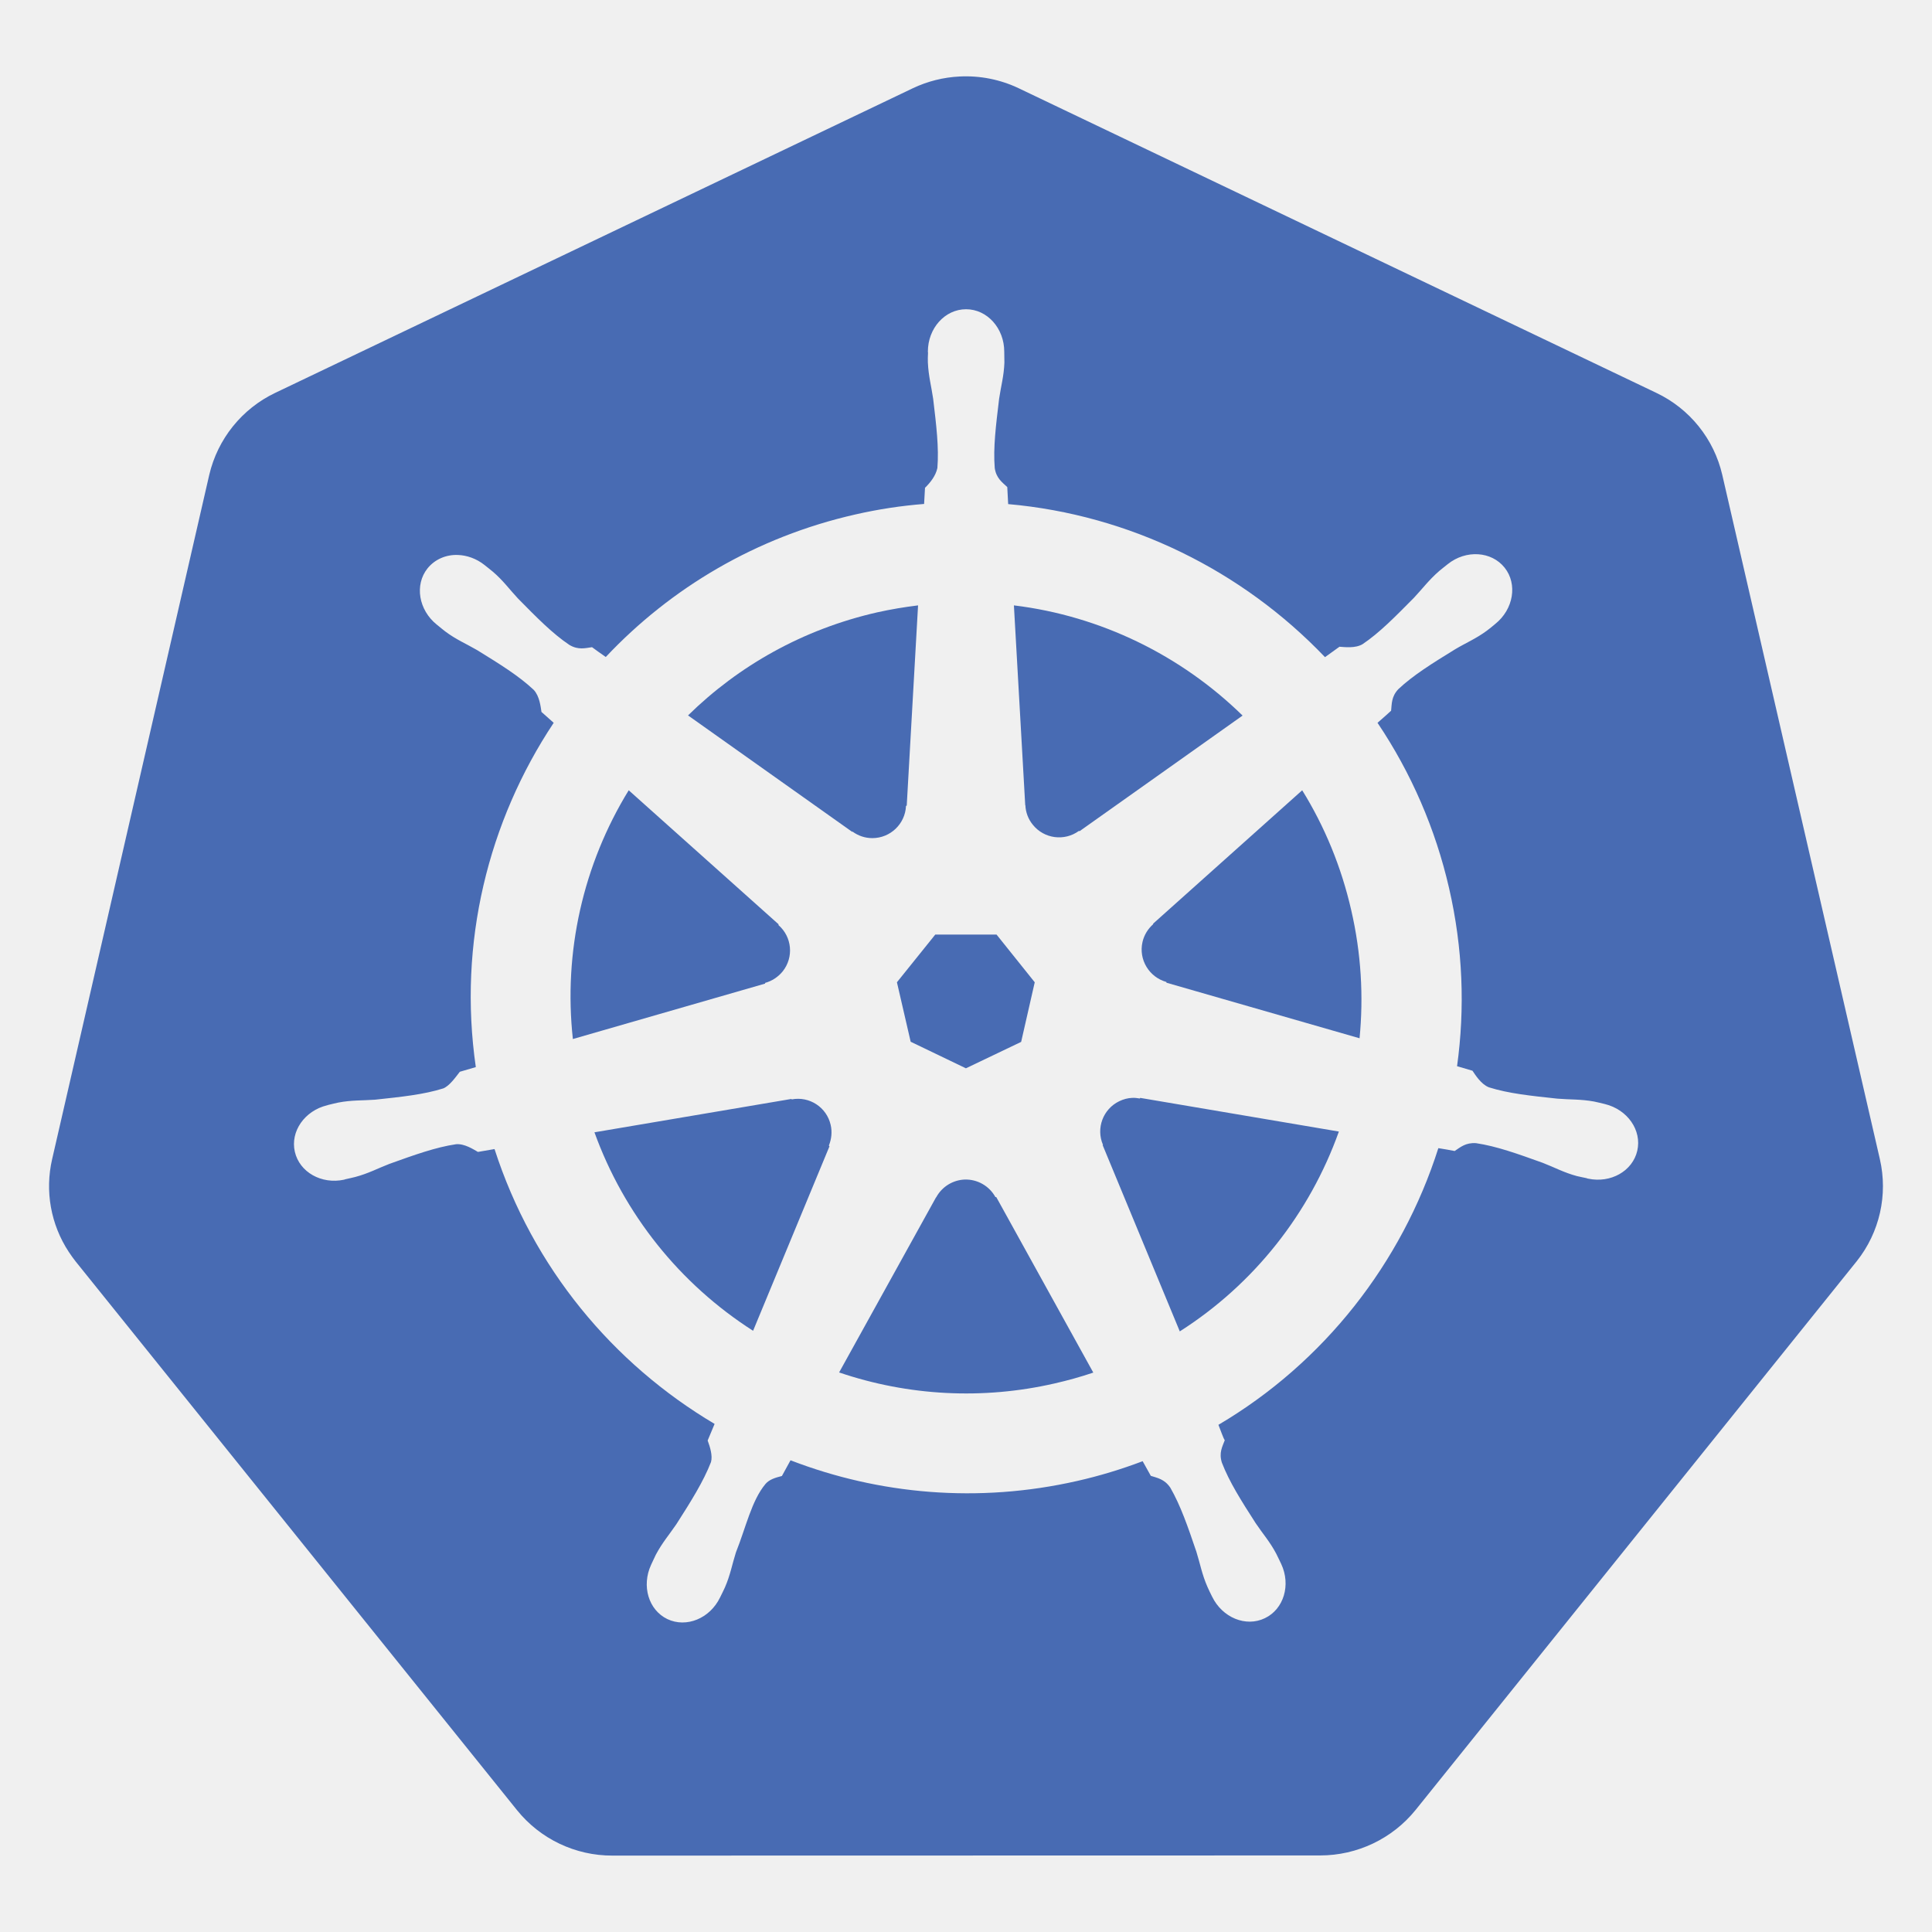
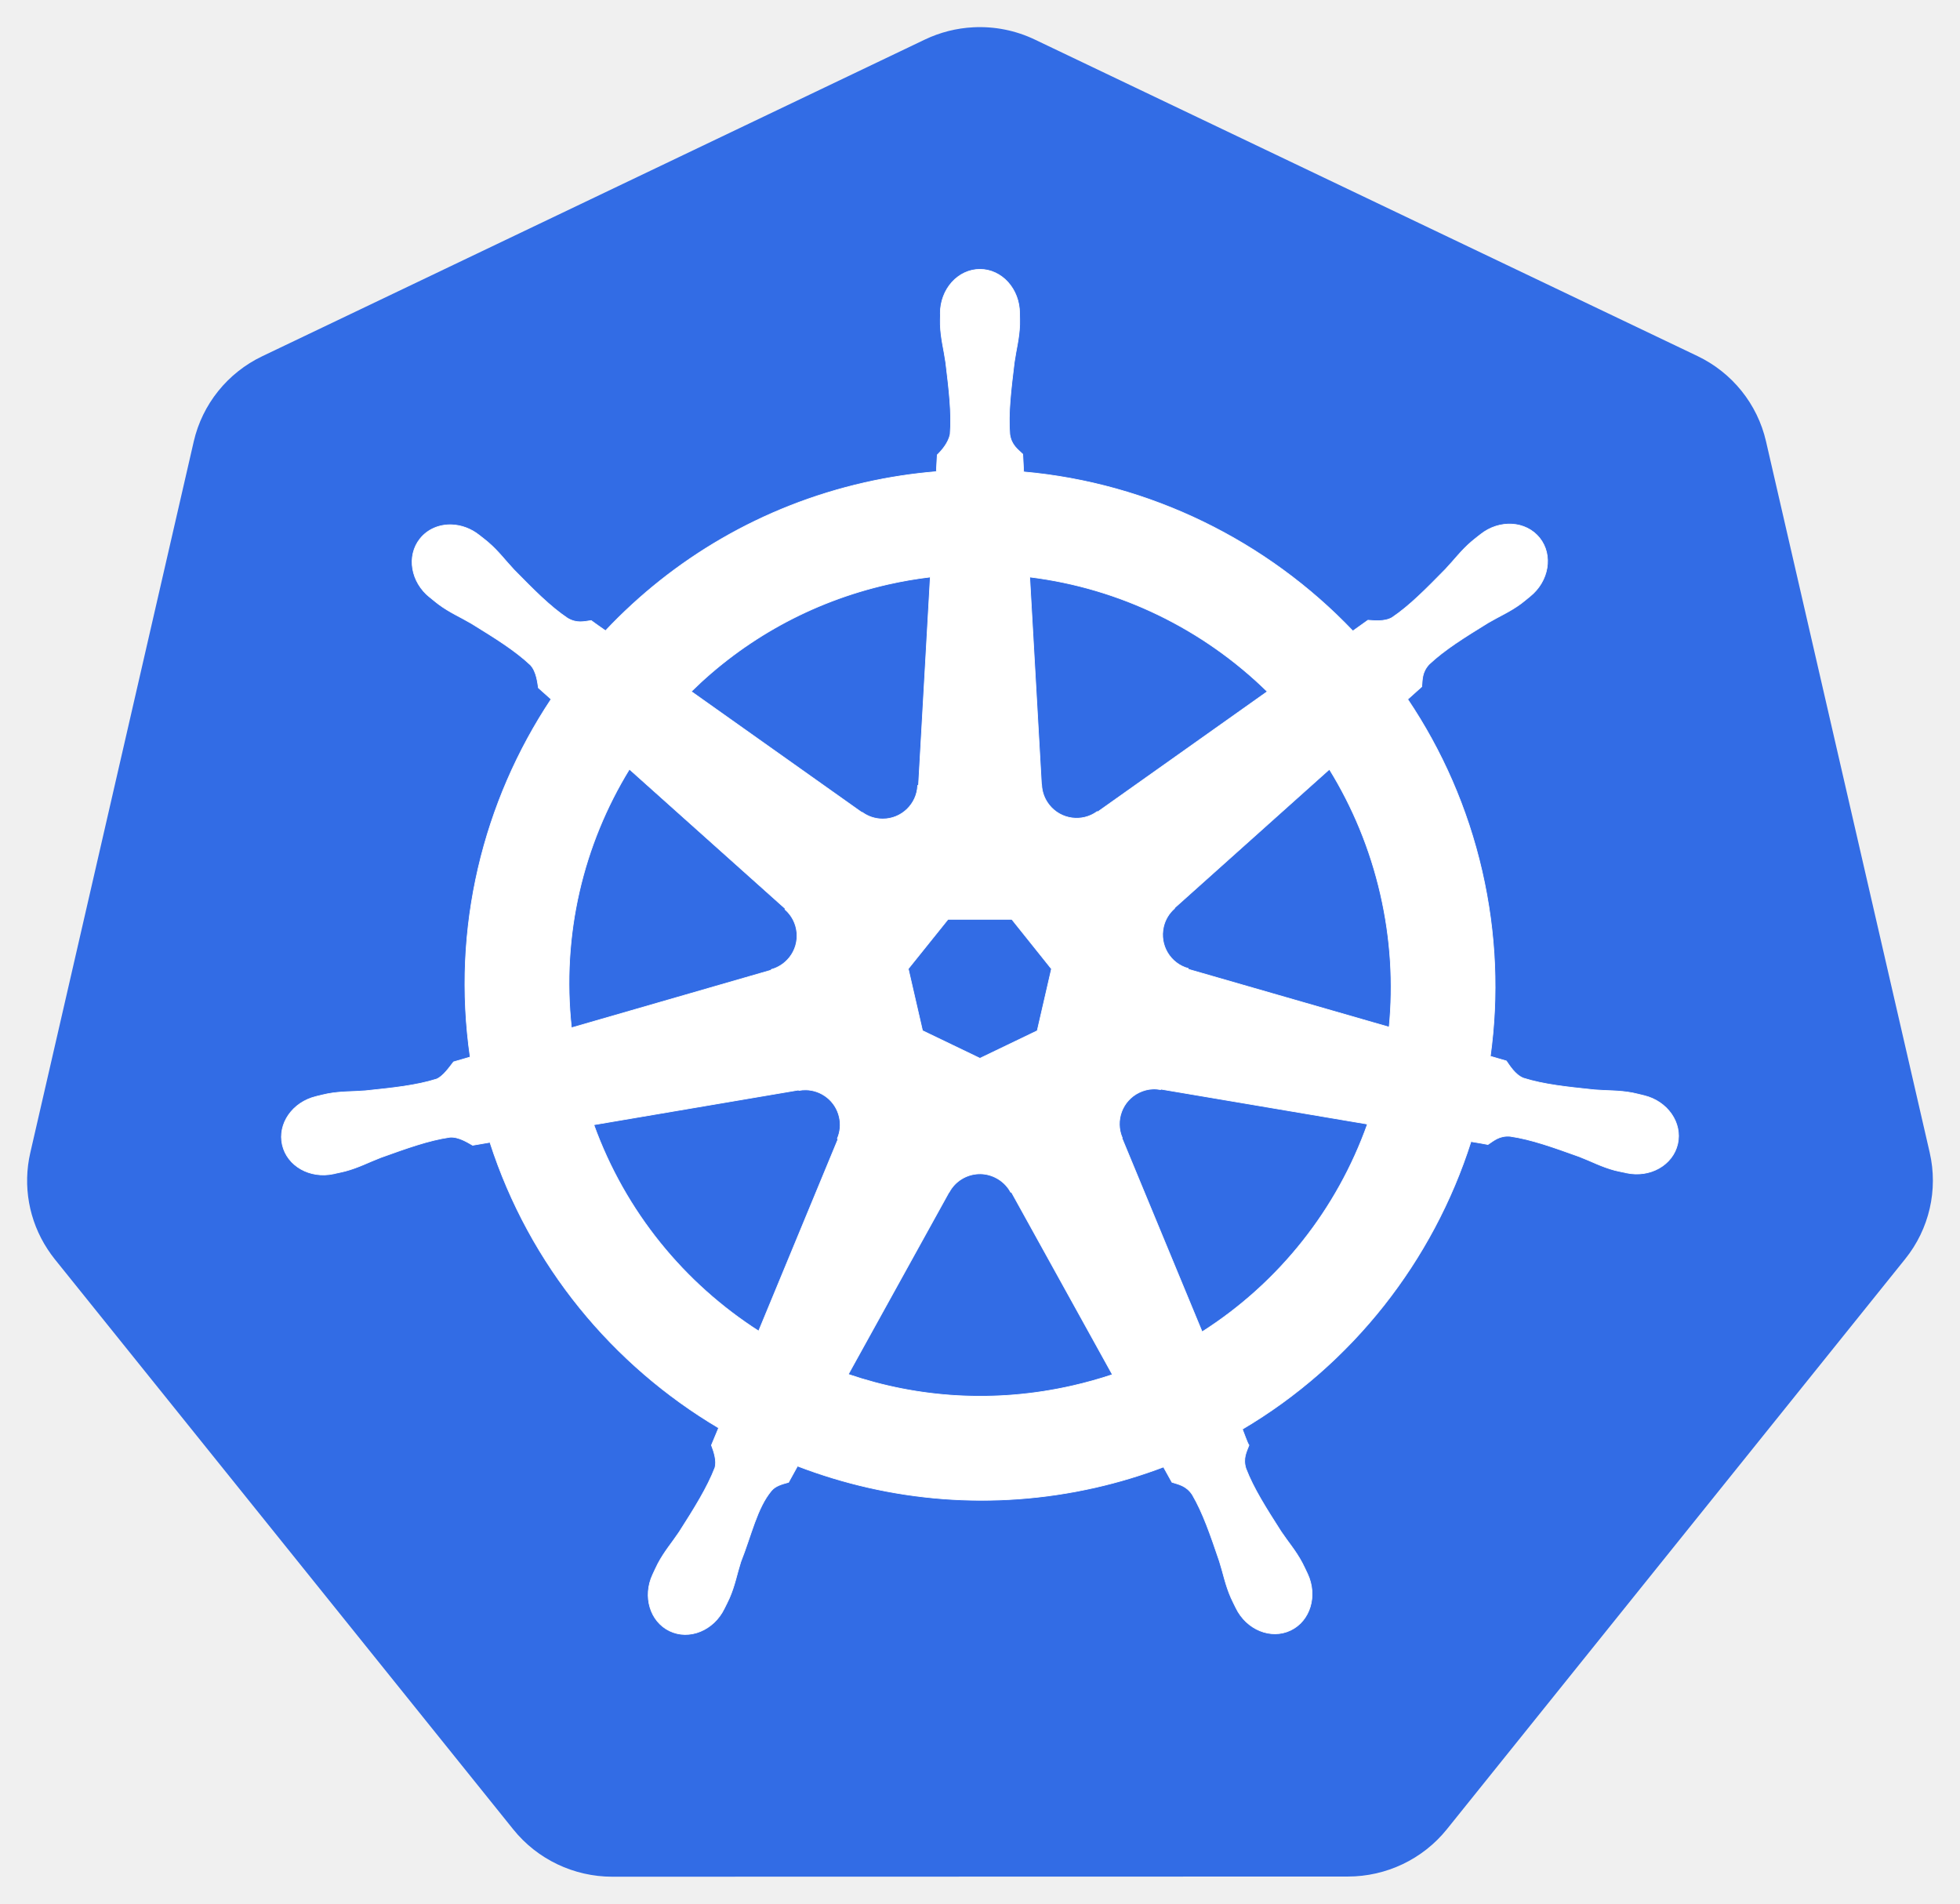
- <svg xmlns="http://www.w3.org/2000/svg" viewBox="0 0 128 128">
-   <g fill="#486bb3">
-     <path d="M56.484 55.098c.37.27.82.43 1.31.43 1.2 0 2.18-.95 2.23-2.13l.05-.03.75-13.26c-.9.11-1.8.26-2.7.46-4.93 1.12-9.2 3.55-12.54 6.83l10.87 7.71.03-.01zM55.034 74.528a2.218 2.218 0 00-2.58-1.69l-.02-.03-13.05 2.21a26.15 26.15 0 0010.51 13.15l5.06-12.22-.04-.05c.17-.42.23-.89.12-1.37zM50.694 65.118c.44-.12.85-.38 1.16-.76.75-.94.62-2.29-.28-3.07l.01-.05-9.93-8.88a26.07 26.07 0 00-3.7 16.48l12.73-3.67.01-.05zM60.334 69.018l3.66 1.76 3.66-1.75.9-3.95-2.53-3.16h-4.06l-2.54 3.16zM67.934 53.348c.02.46.18.91.49 1.29.75.94 2.1 1.11 3.06.41l.04.02 10.8-7.66c-4.08-3.99-9.4-6.6-15.15-7.3l.75 13.24h.01zM75.514 72.778c-.17-.03-.34-.05-.51-.04-.29.01-.58.09-.85.22a2.23 2.23 0 00-1.08 2.89l-.02.02 5.11 12.34c4.93-3.14 8.61-7.83 10.54-13.24l-13.16-2.23-.03.04zM65.954 79.318a2.246 2.246 0 00-2.04-1.17c-.77.03-1.5.46-1.89 1.18h-.01l-6.42 11.6a26.16 26.16 0 0014.27.73c.88-.2 1.74-.44 2.57-.72l-6.43-11.63h-.05z" />
-     <path d="M124.544 76.788l-10.44-45.33a8.012 8.012 0 00-4.37-5.43l-42.24-20.18a8.157 8.157 0 00-3.92-.78 8.15 8.15 0 00-3.1.78l-42.24 20.18a8.055 8.055 0 00-4.37 5.43l-10.41 45.34a7.92 7.92 0 001.1 6.14c.14.22.3.43.46.64l29.24 36.35a8.087 8.087 0 006.32 3.01l46.89-.01c2.46 0 4.78-1.11 6.32-3.01l29.23-36.36a7.981 7.981 0 001.53-6.77zm-16.07-.55c-.31 1.35-1.76 2.17-3.26 1.85-.01 0-.03 0-.04-.01-.02 0-.03-.01-.05-.02-.21-.05-.47-.09-.65-.14-.86-.23-1.49-.58-2.27-.88-1.67-.6-3.06-1.1-4.41-1.3-.69-.05-1.04.27-1.42.52-.18-.04-.75-.14-1.08-.19-2.42 7.61-7.58 14.21-14.57 18.33.12.29.33.91.42 1.02-.16.43-.4.83-.19 1.49.49 1.27 1.28 2.52 2.24 4.01.46.69.94 1.22 1.36 2.02.1.19.23.48.33.68.65 1.39.17 2.99-1.08 3.59-1.26.61-2.82-.03-3.5-1.43-.1-.2-.23-.46-.31-.65-.36-.82-.48-1.52-.73-2.32-.57-1.68-1.05-3.07-1.73-4.25-.39-.57-.86-.64-1.29-.78-.08-.14-.38-.69-.54-.97-1.4.53-2.84.97-4.34 1.31-6.56 1.49-13.13.89-18.99-1.37l-.57 1.04c-.43.11-.84.23-1.09.53-.92 1.1-1.29 2.86-1.96 4.54-.25.79-.37 1.5-.73 2.32-.08.19-.22.45-.31.64v.01l-.01.01c-.67 1.39-2.23 2.03-3.49 1.43-1.25-.6-1.72-2.2-1.08-3.59.1-.2.22-.49.32-.68.42-.79.89-1.33 1.36-2.02.96-1.5 1.8-2.84 2.29-4.11.12-.42-.06-1-.22-1.43l.46-1.1c-6.73-3.99-12.04-10.34-14.58-18.21l-1.1.19c-.3-.17-.89-.56-1.45-.51-1.35.2-2.74.7-4.41 1.3-.78.3-1.4.64-2.27.87-.18.05-.44.1-.65.15-.02 0-.03.01-.05.02-.01 0-.03 0-.04.01-1.5.32-2.95-.5-3.26-1.85-.31-1.35.65-2.72 2.14-3.08.01 0 .03-.01.04-.01.01 0 .01 0 .02-.01.21-.05.48-.12.68-.16.88-.17 1.6-.13 2.43-.19 1.77-.19 3.23-.34 4.53-.75.41-.17.81-.74 1.09-1.1l1.06-.31c-1.19-8.22.82-16.28 5.16-22.81l-.81-.72c-.05-.32-.12-1.04-.51-1.46-.99-.93-2.25-1.71-3.76-2.64-.72-.42-1.38-.69-2.1-1.23-.15-.11-.36-.29-.52-.42-.01-.01-.03-.02-.04-.03-1.21-.97-1.49-2.64-.62-3.73.49-.61 1.24-.92 2.01-.89.6.02 1.23.24 1.76.66.17.14.41.32.56.45.68.58 1.09 1.16 1.66 1.77 1.25 1.27 2.28 2.32 3.41 3.08.59.35 1.05.21 1.5.15.15.11.63.46.91.65 4.3-4.57 9.96-7.95 16.52-9.44 1.53-.35 3.05-.58 4.57-.7l.06-1.07c.34-.33.71-.79.82-1.31.11-1.36-.07-2.82-.28-4.59-.12-.82-.31-1.51-.35-2.4-.01-.18 0-.44.01-.65 0-.02-.01-.05-.01-.07 0-1.55 1.13-2.81 2.53-2.81s2.53 1.26 2.53 2.81c0 .22.01.52.01.72-.03.89-.23 1.58-.35 2.4-.21 1.76-.4 3.23-.29 4.59.1.68.5.95.83 1.26.01.18.04.79.06 1.13 8.04.71 15.5 4.39 20.99 10.14l.96-.69c.33.02 1.04.12 1.53-.17 1.13-.76 2.16-1.82 3.41-3.08.57-.61.99-1.18 1.67-1.77.15-.13.39-.31.56-.45 1.21-.97 2.9-.86 3.77.23s.59 2.76-.62 3.73c-.17.14-.39.33-.56.45-.72.53-1.38.8-2.1 1.23-1.51.93-2.77 1.71-3.76 2.64-.47.5-.43.98-.48 1.43-.14.13-.63.57-.9.8a32.75 32.75 0 014.74 10.95c.92 3.99 1.06 7.97.53 11.8l1.02.3c.18.26.56.89 1.09 1.1 1.3.41 2.76.56 4.53.75.83.07 1.55.03 2.43.19.21.04.52.12.73.17 1.5.37 2.45 1.74 2.14 3.09z" />
-     <path d="M86.274 52.358l-9.88 8.84.01.03c-.34.3-.6.7-.71 1.18-.27 1.17.44 2.33 1.58 2.65l.01.05 12.79 3.68c.27-2.76.11-5.62-.55-8.48-.66-2.89-1.77-5.56-3.25-7.95z" />
+ <svg xmlns="http://www.w3.org/2000/svg" width="722.846" height="701.966" id="svg2" version="1.1">
+   <defs id="defs4" />
+   <g id="layer1" transform="translate(-6.326094,-174.7524)">
+     <g id="g3052">
+       <path style="fill:#326ce5;fill-opacity:1;stroke:#ffffff;stroke-width:0;stroke-miterlimit:4;stroke-opacity:1;stroke-dasharray:none" d="m 365.312,184.812 a 46.725,46.342 0 0 0 -17.906,4.531 l -244.344,116.75 a 46.725,46.342 0 0 0 -25.281,31.438 L 17.5,599.781 A 46.725,46.342 0 0 0 23.844,635.312 46.725,46.342 0 0 0 26.5,639 l 169.125,210.281 a 46.725,46.342 0 0 0 36.531,17.438 L 503.375,866.656 A 46.725,46.342 0 0 0 539.906,849.25 L 708.969,638.938 A 46.725,46.342 0 0 0 718,599.719 l -60.375,-262.25 a 46.725,46.342 0 0 0 -25.281,-31.438 l -244.375,-116.688 A 46.725,46.342 0 0 0 365.312,184.812 z" id="path3055" />
+       <path id="path3059" d="m 367.734,274.06 c -8.077,8.2e-4 -14.626,7.276 -14.625,16.25 1e-5,0.138 0.028,0.269 0.031,0.406 -0.012,1.219 -0.071,2.688 -0.031,3.75 0.193,5.176 1.321,9.137 2,13.906 1.23,10.207 2.261,18.667 1.625,26.531 -0.619,2.965 -2.803,5.677 -4.75,7.562 l -0.344,6.188 c -8.777,0.727 -17.612,2.059 -26.438,4.062 -37.975,8.622 -70.67,28.183 -95.562,54.594 -1.615,-1.102 -4.441,-3.129 -5.281,-3.75 -2.611,0.353 -5.25,1.158 -8.688,-0.844 -6.545,-4.406 -12.506,-10.487 -19.719,-17.812 -3.305,-3.504 -5.698,-6.841 -9.625,-10.219 -0.892,-0.767 -2.253,-1.805 -3.25,-2.594 -3.07,-2.448 -6.691,-3.724 -10.188,-3.844 -4.496,-0.154 -8.824,1.604 -11.656,5.156 -5.035,6.315 -3.423,15.968 3.594,21.562 0.071,0.057 0.147,0.101 0.219,0.156 0.964,0.782 2.145,1.783 3.031,2.438 4.167,3.077 7.973,4.651 12.125,7.094 8.747,5.402 15.998,9.881 21.75,15.281 2.246,2.394 2.639,6.613 2.938,8.438 l 4.688,4.188 c -25.093,37.764 -36.707,84.409 -29.844,131.938 l -6.125,1.781 c -1.614,2.085 -3.895,5.365 -6.281,6.344 -7.525,2.37 -15.994,3.241 -26.219,4.312 -4.8,0.399 -8.942,0.161 -14.031,1.125 -1.12,0.212 -2.681,0.619 -3.906,0.906 -0.043,0.009 -0.082,0.022 -0.125,0.031 -0.067,0.015 -0.155,0.048 -0.219,0.062 -8.62,2.083 -14.158,10.006 -12.375,17.812 1.783,7.808 10.203,12.557 18.875,10.688 0.063,-0.014 0.153,-0.017 0.219,-0.031 0.098,-0.022 0.184,-0.07 0.281,-0.094 1.209,-0.265 2.724,-0.561 3.781,-0.844 5.003,-1.34 8.627,-3.308 13.125,-5.031 9.677,-3.471 17.692,-6.37 25.5,-7.5 3.261,-0.255 6.697,2.012 8.406,2.969 l 6.375,-1.094 c 14.67,45.483 45.414,82.245 84.344,105.312 l -2.656,6.375 c 0.957,2.475 2.013,5.825 1.3,8.269 -2.839,7.361 -7.701,15.131 -13.238,23.793 -2.681,4.002 -5.425,7.108 -7.844,11.688 -0.579,1.096 -1.316,2.779 -1.875,3.938 -3.759,8.042 -1.002,17.305 6.219,20.781 7.266,3.498 16.284,-0.191 20.188,-8.25 0.006,-0.011 0.026,-0.02 0.031,-0.031 0.004,-0.009 -0.004,-0.022 0,-0.031 0.556,-1.143 1.344,-2.644 1.812,-3.719 2.072,-4.747 2.762,-8.815 4.219,-13.406 3.87,-9.72 5.996,-19.919 11.323,-26.274 1.459,-1.74 3.837,-2.409 6.302,-3.07 l 3.312,-6 c 33.938,13.027 71.927,16.522 109.875,7.906 8.657,-1.966 17.014,-4.509 25.094,-7.562 0.931,1.651 2.661,4.826 3.125,5.625 2.506,0.815 5.24,1.236 7.469,4.531 3.985,6.809 6.711,14.864 10.031,24.594 1.457,4.591 2.178,8.659 4.25,13.406 0.472,1.082 1.256,2.605 1.812,3.75 3.895,8.085 12.942,11.787 20.219,8.281 7.22,-3.478 9.98,-12.74 6.219,-20.781 -0.559,-1.158 -1.327,-2.842 -1.906,-3.938 -2.419,-4.58 -5.163,-7.654 -7.844,-11.656 -5.537,-8.662 -10.13,-15.858 -12.969,-23.219 -1.187,-3.797 0.2,-6.158 1.125,-8.625 -0.554,-0.635 -1.739,-4.22 -2.438,-5.906 40.457,-23.888 70.299,-62.021 84.312,-106.062 1.892,0.297 5.182,0.879 6.25,1.094 2.2,-1.451 4.222,-3.344 8.188,-3.031 7.808,1.129 15.823,4.03 25.5,7.5 4.498,1.723 8.122,3.723 13.125,5.062 1.057,0.283 2.572,0.547 3.781,0.812 0.097,0.024 0.183,0.071 0.281,0.094 0.065,0.015 0.156,0.017 0.219,0.031 8.672,1.867 17.094,-2.879 18.875,-10.688 1.781,-7.807 -3.754,-15.732 -12.375,-17.812 -1.254,-0.285 -3.032,-0.769 -4.25,-1 -5.089,-0.964 -9.231,-0.726 -14.031,-1.125 -10.225,-1.071 -18.694,-1.943 -26.219,-4.312 -3.068,-1.19 -5.251,-4.841 -6.313,-6.344 l -5.906,-1.719 c 3.062,-22.154 2.237,-45.211 -3.062,-68.281 -5.348,-23.285 -14.8,-44.581 -27.406,-63.344 1.515,-1.377 4.376,-3.911 5.188,-4.656 0.237,-2.624 0.033,-5.376 2.75,-8.281 5.751,-5.401 13.003,-9.879 21.75,-15.281 4.152,-2.443 7.99,-4.017 12.156,-7.094 0.942,-0.696 2.229,-1.798 3.219,-2.594 7.015,-5.596 8.631,-15.248 3.594,-21.562 -5.037,-6.314 -14.797,-6.909 -21.812,-1.312 -0.999,0.791 -2.354,1.823 -3.25,2.594 -3.926,3.378 -6.351,6.714 -9.656,10.219 -7.212,7.326 -13.174,13.438 -19.719,17.844 -2.836,1.651 -6.99,1.08 -8.875,0.969 l -5.562,3.969 c -31.719,-33.261 -74.905,-54.525 -121.406,-58.656 -0.13,-1.949 -0.3,-5.471 -0.344,-6.531 -1.904,-1.822 -4.203,-3.377 -4.781,-7.312 -0.636,-7.864 0.426,-16.325 1.656,-26.531 0.679,-4.769 1.807,-8.73 2,-13.906 0.044,-1.177 -0.026,-2.884 -0.031,-4.156 -9.6e-4,-8.974 -6.548,-16.251 -14.625,-16.25 z m -18.312,113.438 -4.344,76.719 -0.312,0.156 c -0.291,6.863 -5.94,12.344 -12.875,12.344 -2.841,0 -5.463,-0.912 -7.594,-2.469 l -0.125,0.062 -62.906,-44.594 c 19.334,-19.011 44.063,-33.06 72.562,-39.531 5.206,-1.182 10.41,-2.059 15.594,-2.688 z m 36.656,0 c 33.273,4.092 64.045,19.159 87.625,42.25 l -62.5,44.312 -0.219,-0.094 c -5.547,4.052 -13.363,3.046 -17.688,-2.375 -1.771,-2.221 -2.701,-4.832 -2.812,-7.469 l -0.062,-0.031 z m -147.625,70.875 57.438,51.375 -0.062,0.312 c 5.184,4.507 5.949,12.328 1.625,17.75 -1.771,2.221 -4.142,3.711 -6.688,4.406 l -0.062,0.25 -73.625,21.25 c -3.747,-34.265 4.329,-67.574 21.375,-95.344 z m 258.156,0.031 c 8.534,13.833 14.997,29.282 18.844,46.031 3.801,16.548 4.755,33.067 3.188,49.031 l -74,-21.312 -0.062,-0.312 c -6.627,-1.811 -10.699,-8.552 -9.156,-15.312 0.632,-2.77 2.102,-5.113 4.094,-6.844 l -0.031,-0.156 57.125,-51.125 z m -140.656,55.312 23.531,0 14.625,18.281 -5.25,22.812 -21.125,10.156 -21.188,-10.188 -5.25,-22.812 z m 75.438,62.562 c 1,-0.051 1.996,0.04 2.969,0.219 l 0.125,-0.156 76.156,12.875 c -11.146,31.313 -32.473,58.44 -60.969,76.594 l -29.562,-71.406 0.094,-0.125 c -2.716,-6.31 0.002,-13.71 6.25,-16.719 1.6,-0.77 3.271,-1.197 4.938,-1.281 z m -127.906,0.312 c 5.812,0.082 11.025,4.115 12.375,10.031 0.632,2.77 0.325,5.514 -0.719,7.938 l 0.219,0.281 -29.25,70.688 c -27.347,-17.549 -49.129,-43.824 -60.781,-76.062 l 75.5,-12.812 0.125,0.156 c 0.845,-0.155 1.701,-0.23 2.531,-0.219 z m 63.781,30.969 c 2.024,-0.074 4.079,0.341 6.031,1.281 2.56,1.233 4.537,3.173 5.781,5.5 l 0.281,0 37.219,67.25 c -4.83,1.619 -9.796,3.003 -14.875,4.156 -28.465,6.463 -56.839,4.505 -82.531,-4.25 l 37.125,-67.125 0.062,0 c 2.228,-4.164 6.452,-6.649 10.906,-6.812 z" style="font-size:medium;font-style:normal;font-variant:normal;font-weight:normal;font-stretch:normal;text-indent:0;text-align:start;text-decoration:none;line-height:normal;letter-spacing:normal;word-spacing:normal;text-transform:none;direction:ltr;block-progression:tb;writing-mode:lr-tb;text-anchor:start;baseline-shift:baseline;color:#000000;fill:#ffffff;fill-opacity:1;stroke:#ffffff;stroke-width:0.25;stroke-miterlimit:4;stroke-opacity:1;stroke-dasharray:none;marker:none;visibility:visible;display:inline;overflow:visible;enable-background:accumulate;font-family:Sans;-inkscape-font-specification:Sans" />
+     </g>
  </g>
</svg>
